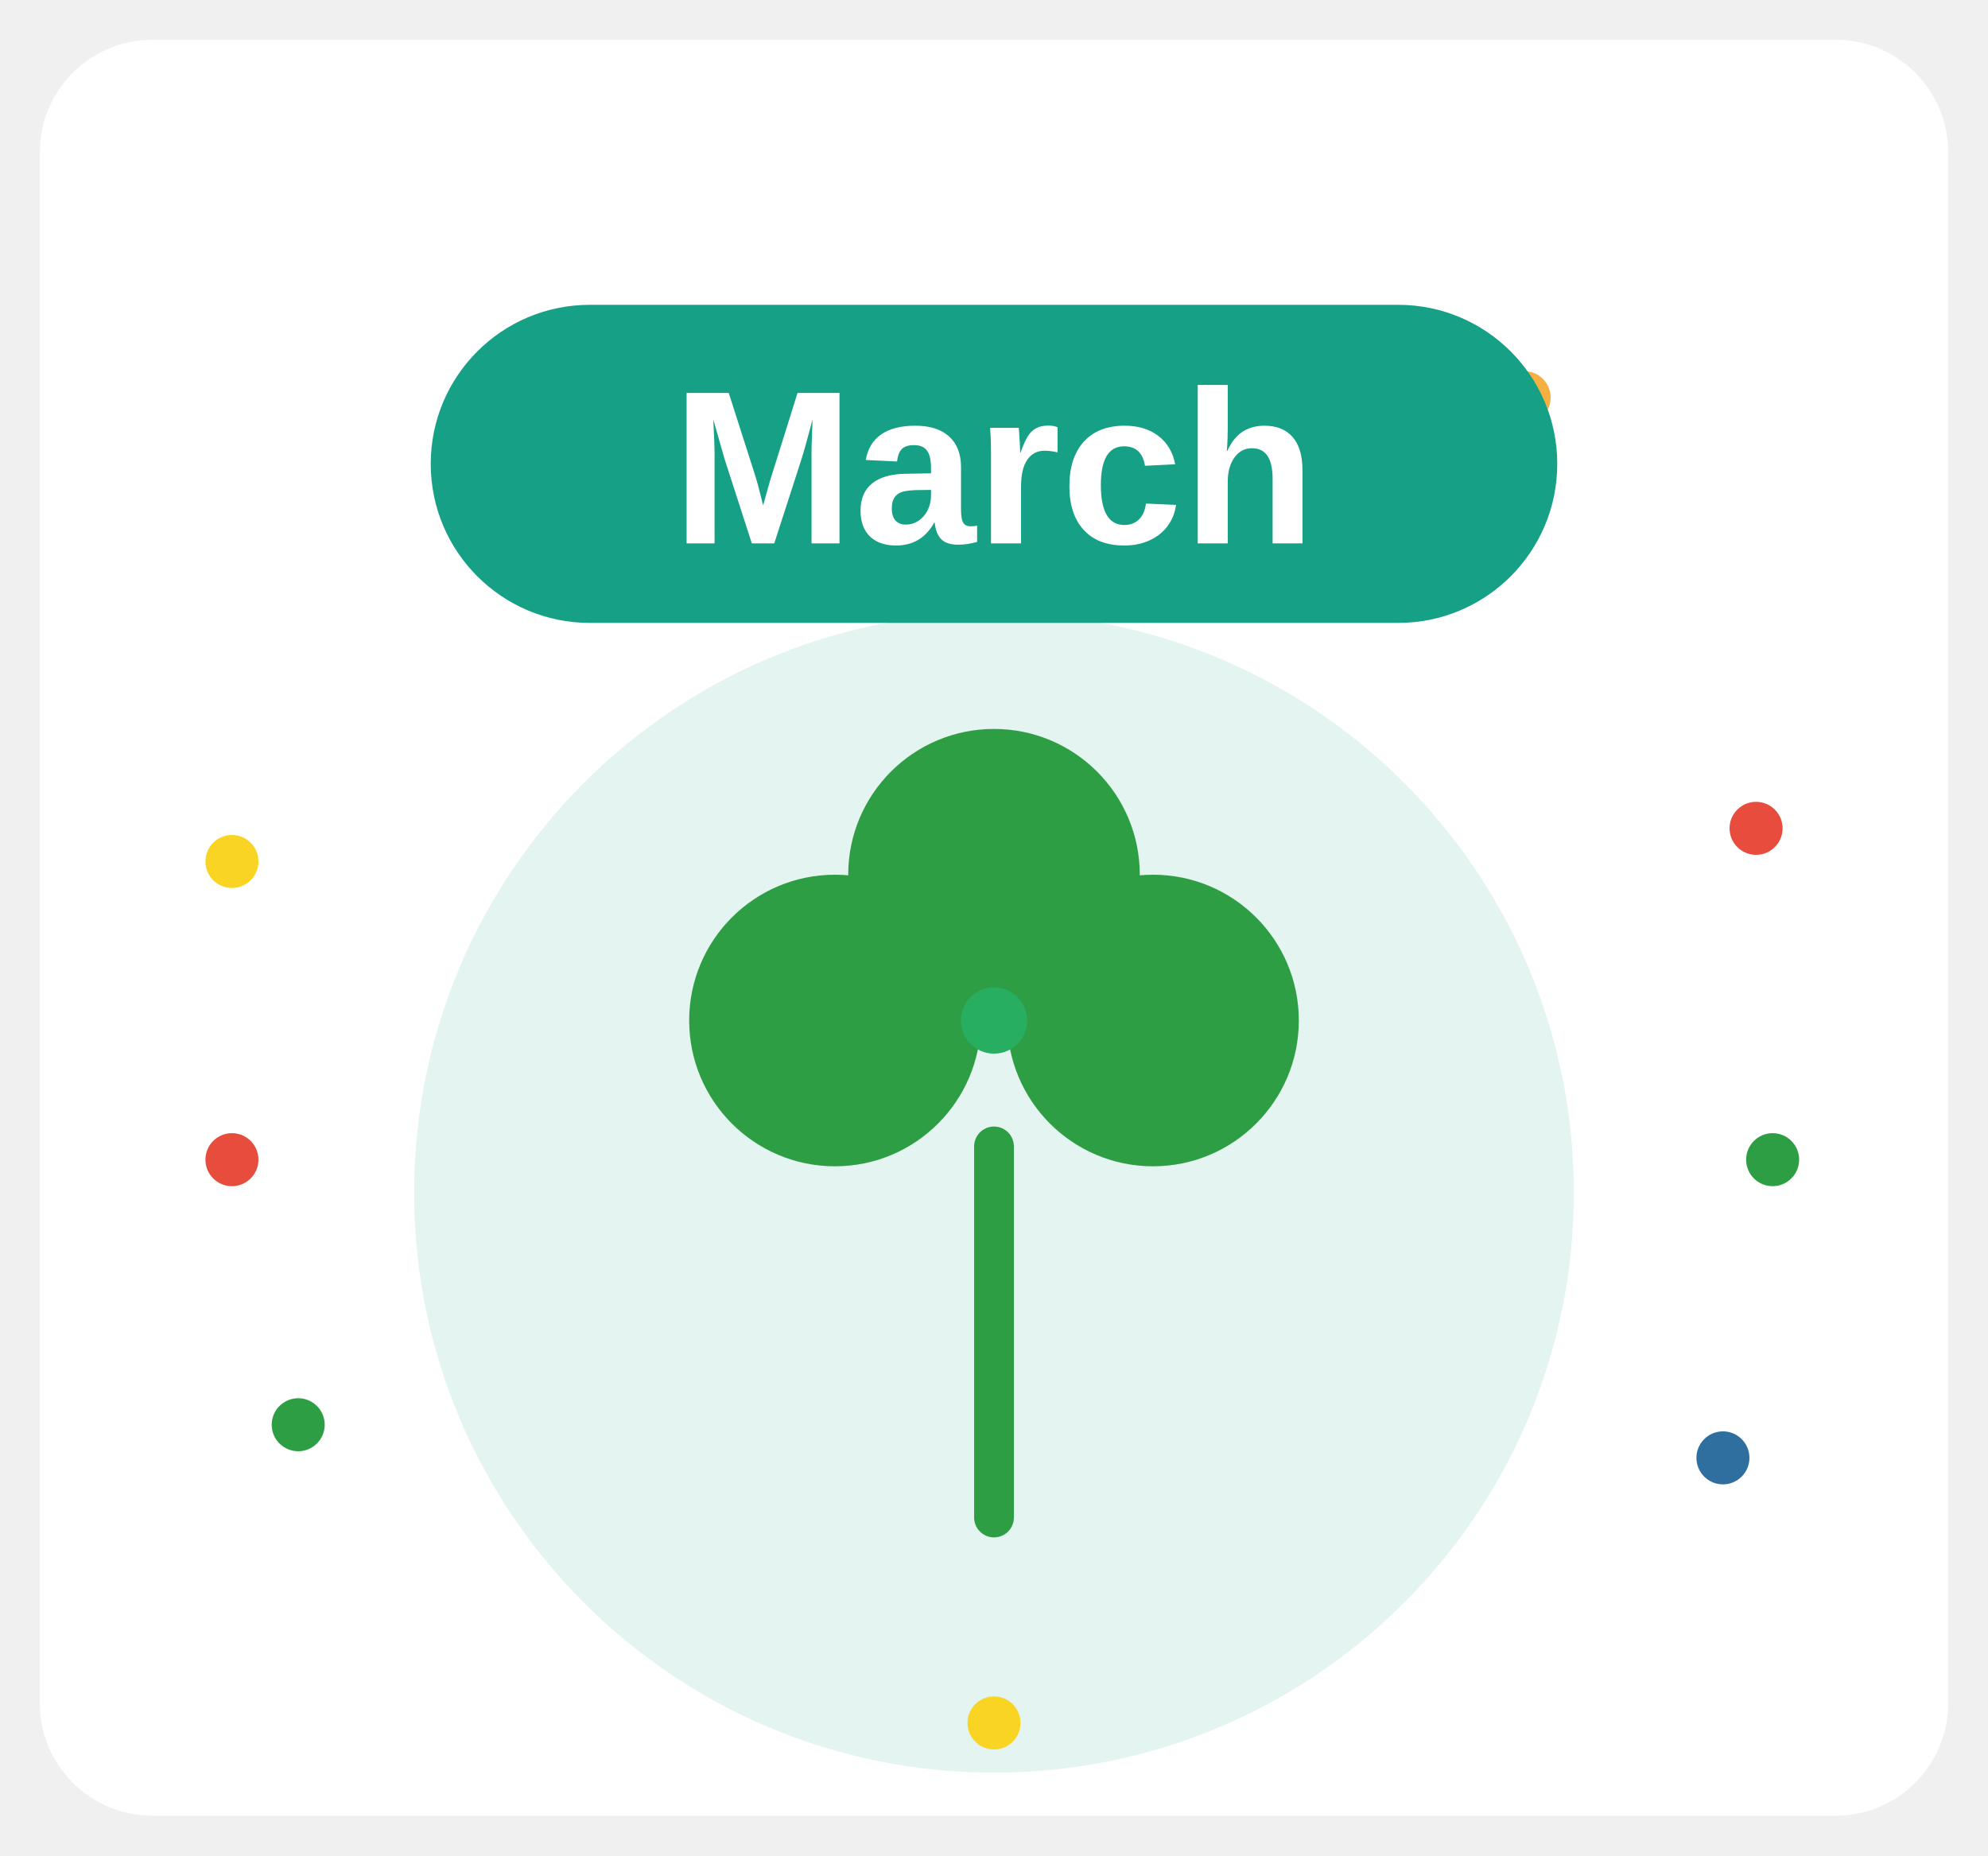
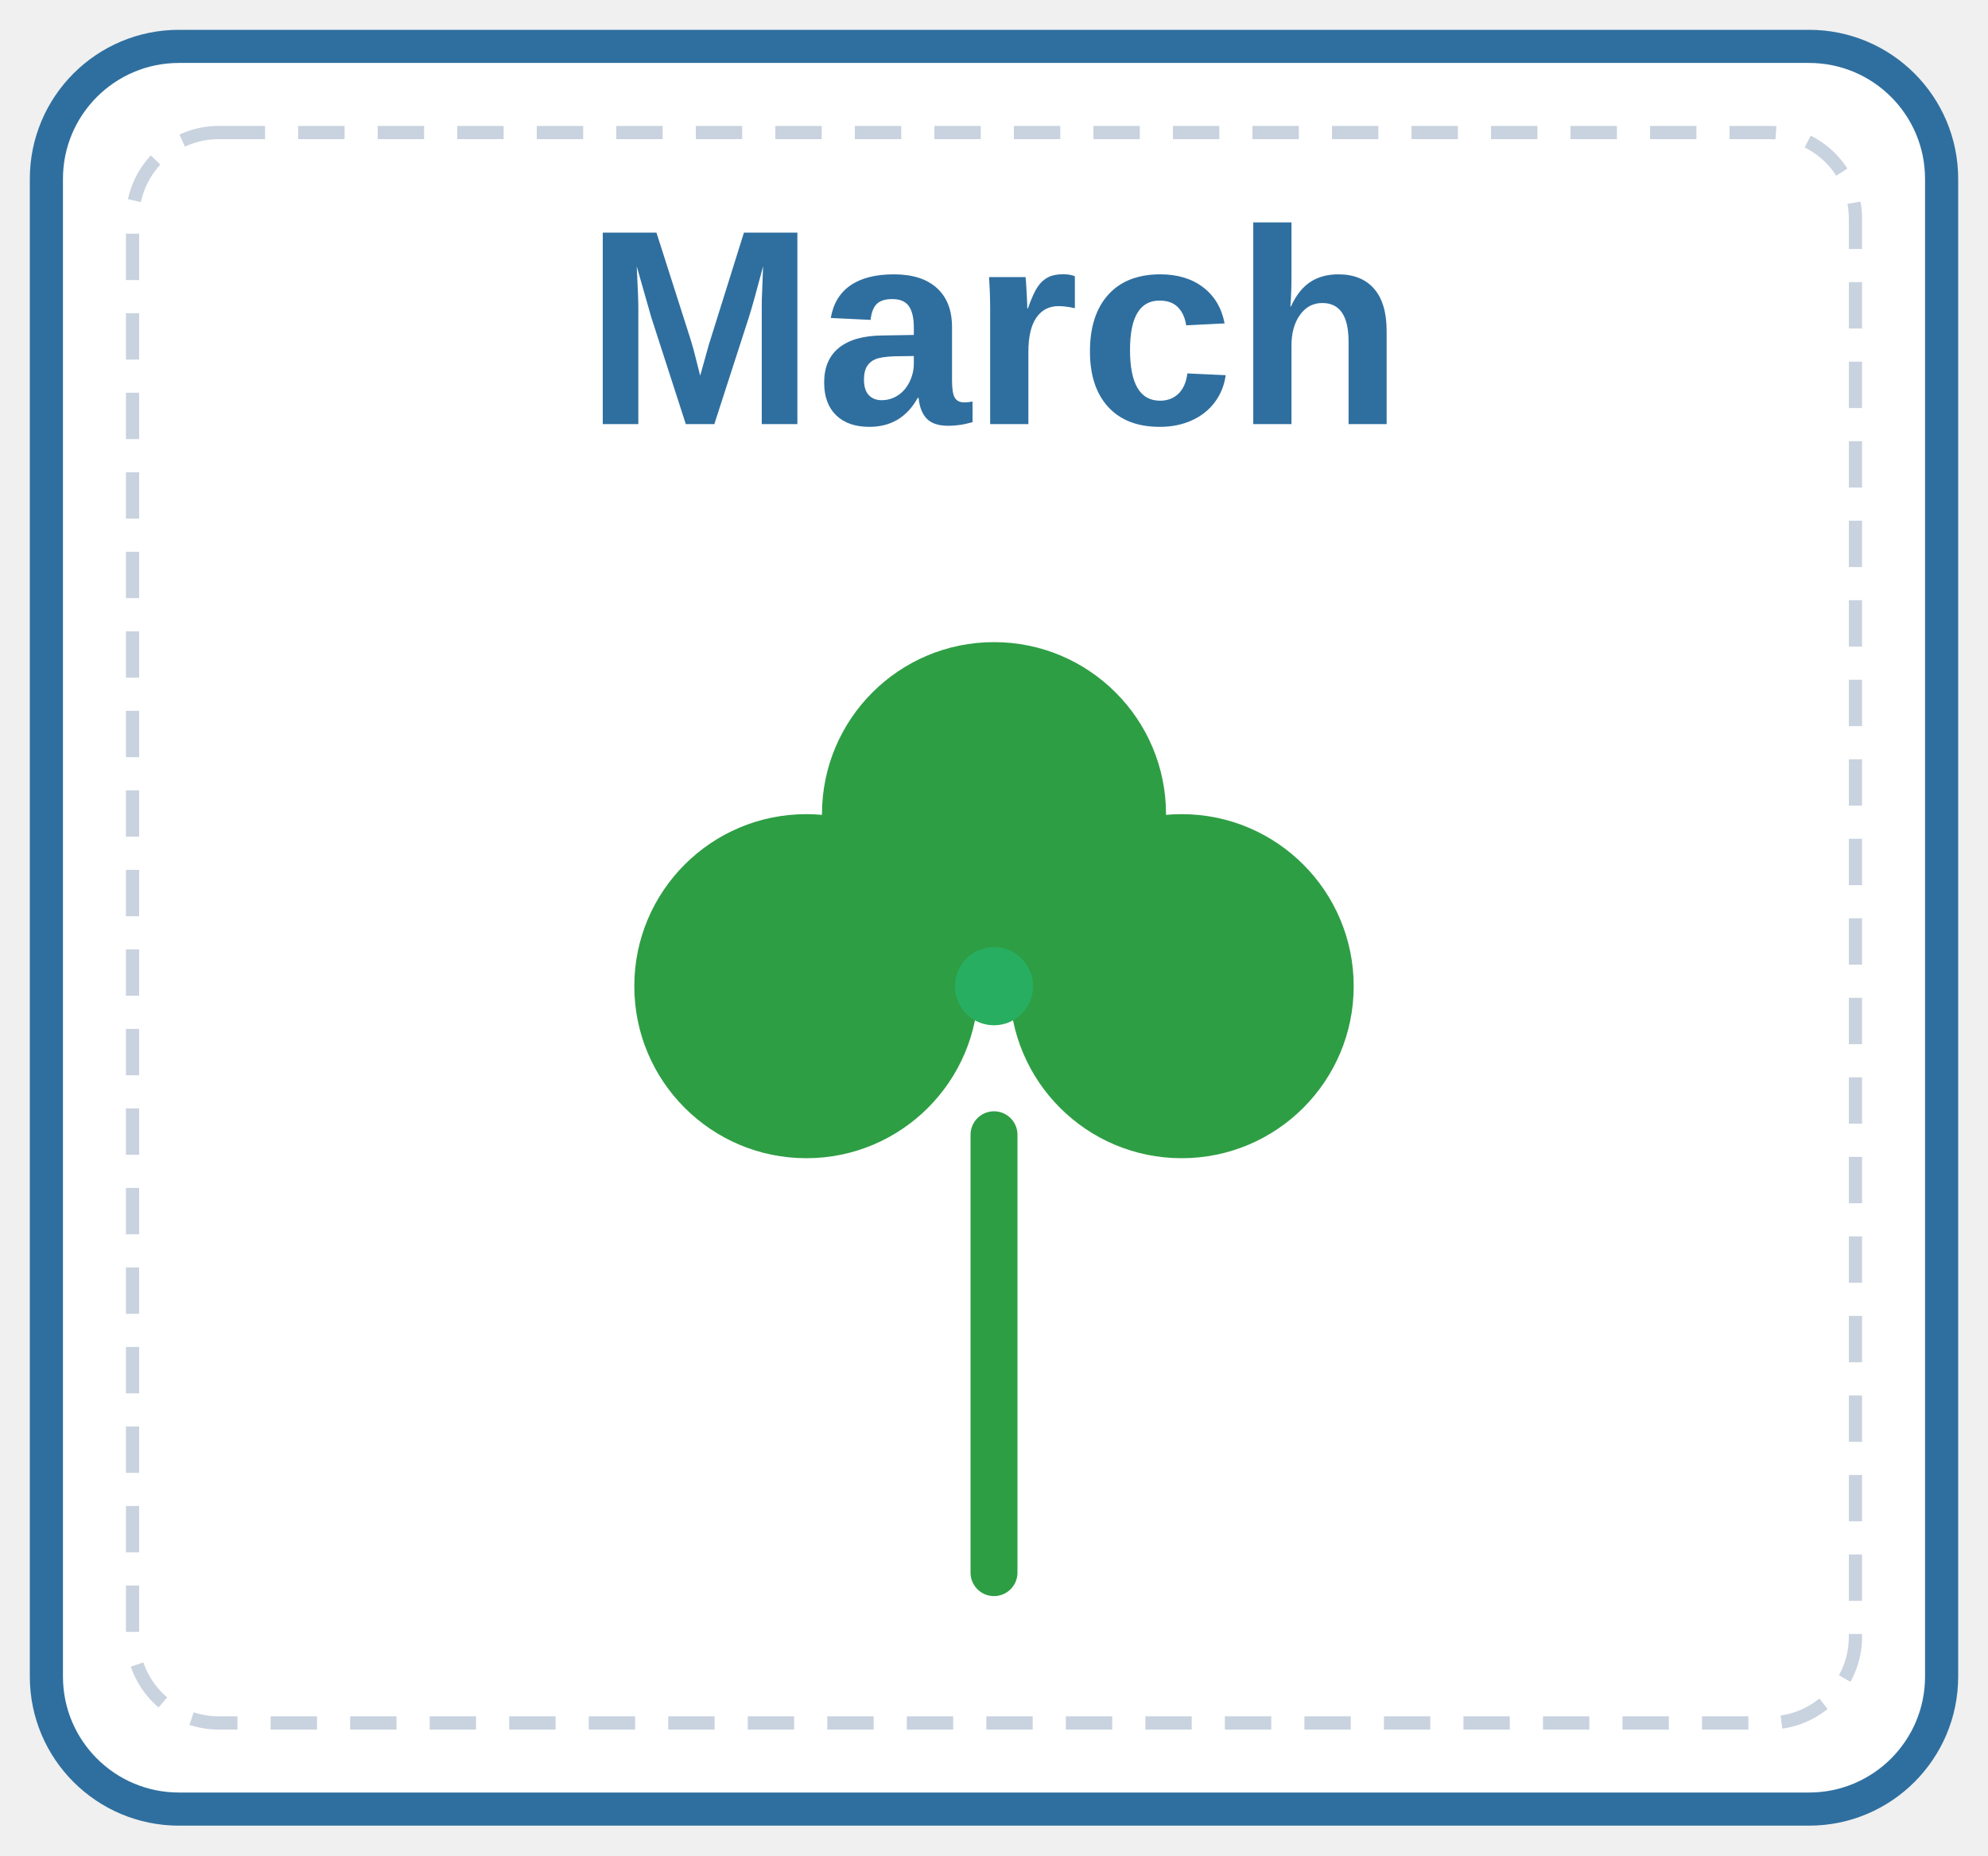
<svg xmlns="http://www.w3.org/2000/svg" viewBox="0 0 600 560" role="img" aria-label="March">
-   <rect x="12" y="12" width="576" height="536" rx="34" fill="#ffffff" />
-   <circle cx="300" cy="360" r="175" fill="#16a085" fill-opacity="0.12" />
-   <circle cx="70" cy="260" r="8" fill="#f9d423" />
-   <circle cx="530" cy="250" r="8" fill="#e74c3c" />
-   <circle cx="90" cy="430" r="8" fill="#2e9e44" />
-   <circle cx="520" cy="440" r="8" fill="#2f6f9f" />
-   <circle cx="150" cy="130" r="8" fill="#8e44ad" />
-   <circle cx="460" cy="120" r="8" fill="#f5b041" />
-   <circle cx="300" cy="520" r="8" fill="#f9d423" />
-   <circle cx="70" cy="350" r="8" fill="#e74c3c" />
-   <circle cx="535" cy="350" r="8" fill="#2e9e44" />
-   <rect x="130" y="92" width="340" height="96" rx="48" fill="#16a085" />
-   <text x="300" y="164" text-anchor="middle" font-family="Nunito, Arial, sans-serif" font-size="66" font-weight="800" fill="#ffffff">March</text>
-   <g transform="translate(0 46)">
+   <rect x="14" y="14" width="572" height="532" rx="40" fill="#ffffff" stroke="#2f6f9f" stroke-width="10" />
+   <rect x="40" y="40" width="520" height="480" rx="26" fill="none" stroke="#c9d3df" stroke-width="4" stroke-dasharray="14 10" />
+   <text x="300.0" y="128" text-anchor="middle" font-family="Nunito, Arial, sans-serif" font-size="84" font-weight="800" fill="#2f6f9f">March</text>
+   <g transform="translate(300 300) scale(1.18) translate(-300 -300) translate(0 36)">
    <path d="M300 300 L300 412" stroke="#2e9e44" stroke-width="12" stroke-linecap="round" />
    <circle cx="252" cy="262" r="44" fill="#2e9e44" />
    <circle cx="348" cy="262" r="44" fill="#2e9e44" />
    <circle cx="300" cy="218" r="44" fill="#2e9e44" />
    <circle cx="300" cy="262" r="10" fill="#27ae60" />
  </g>
</svg>
